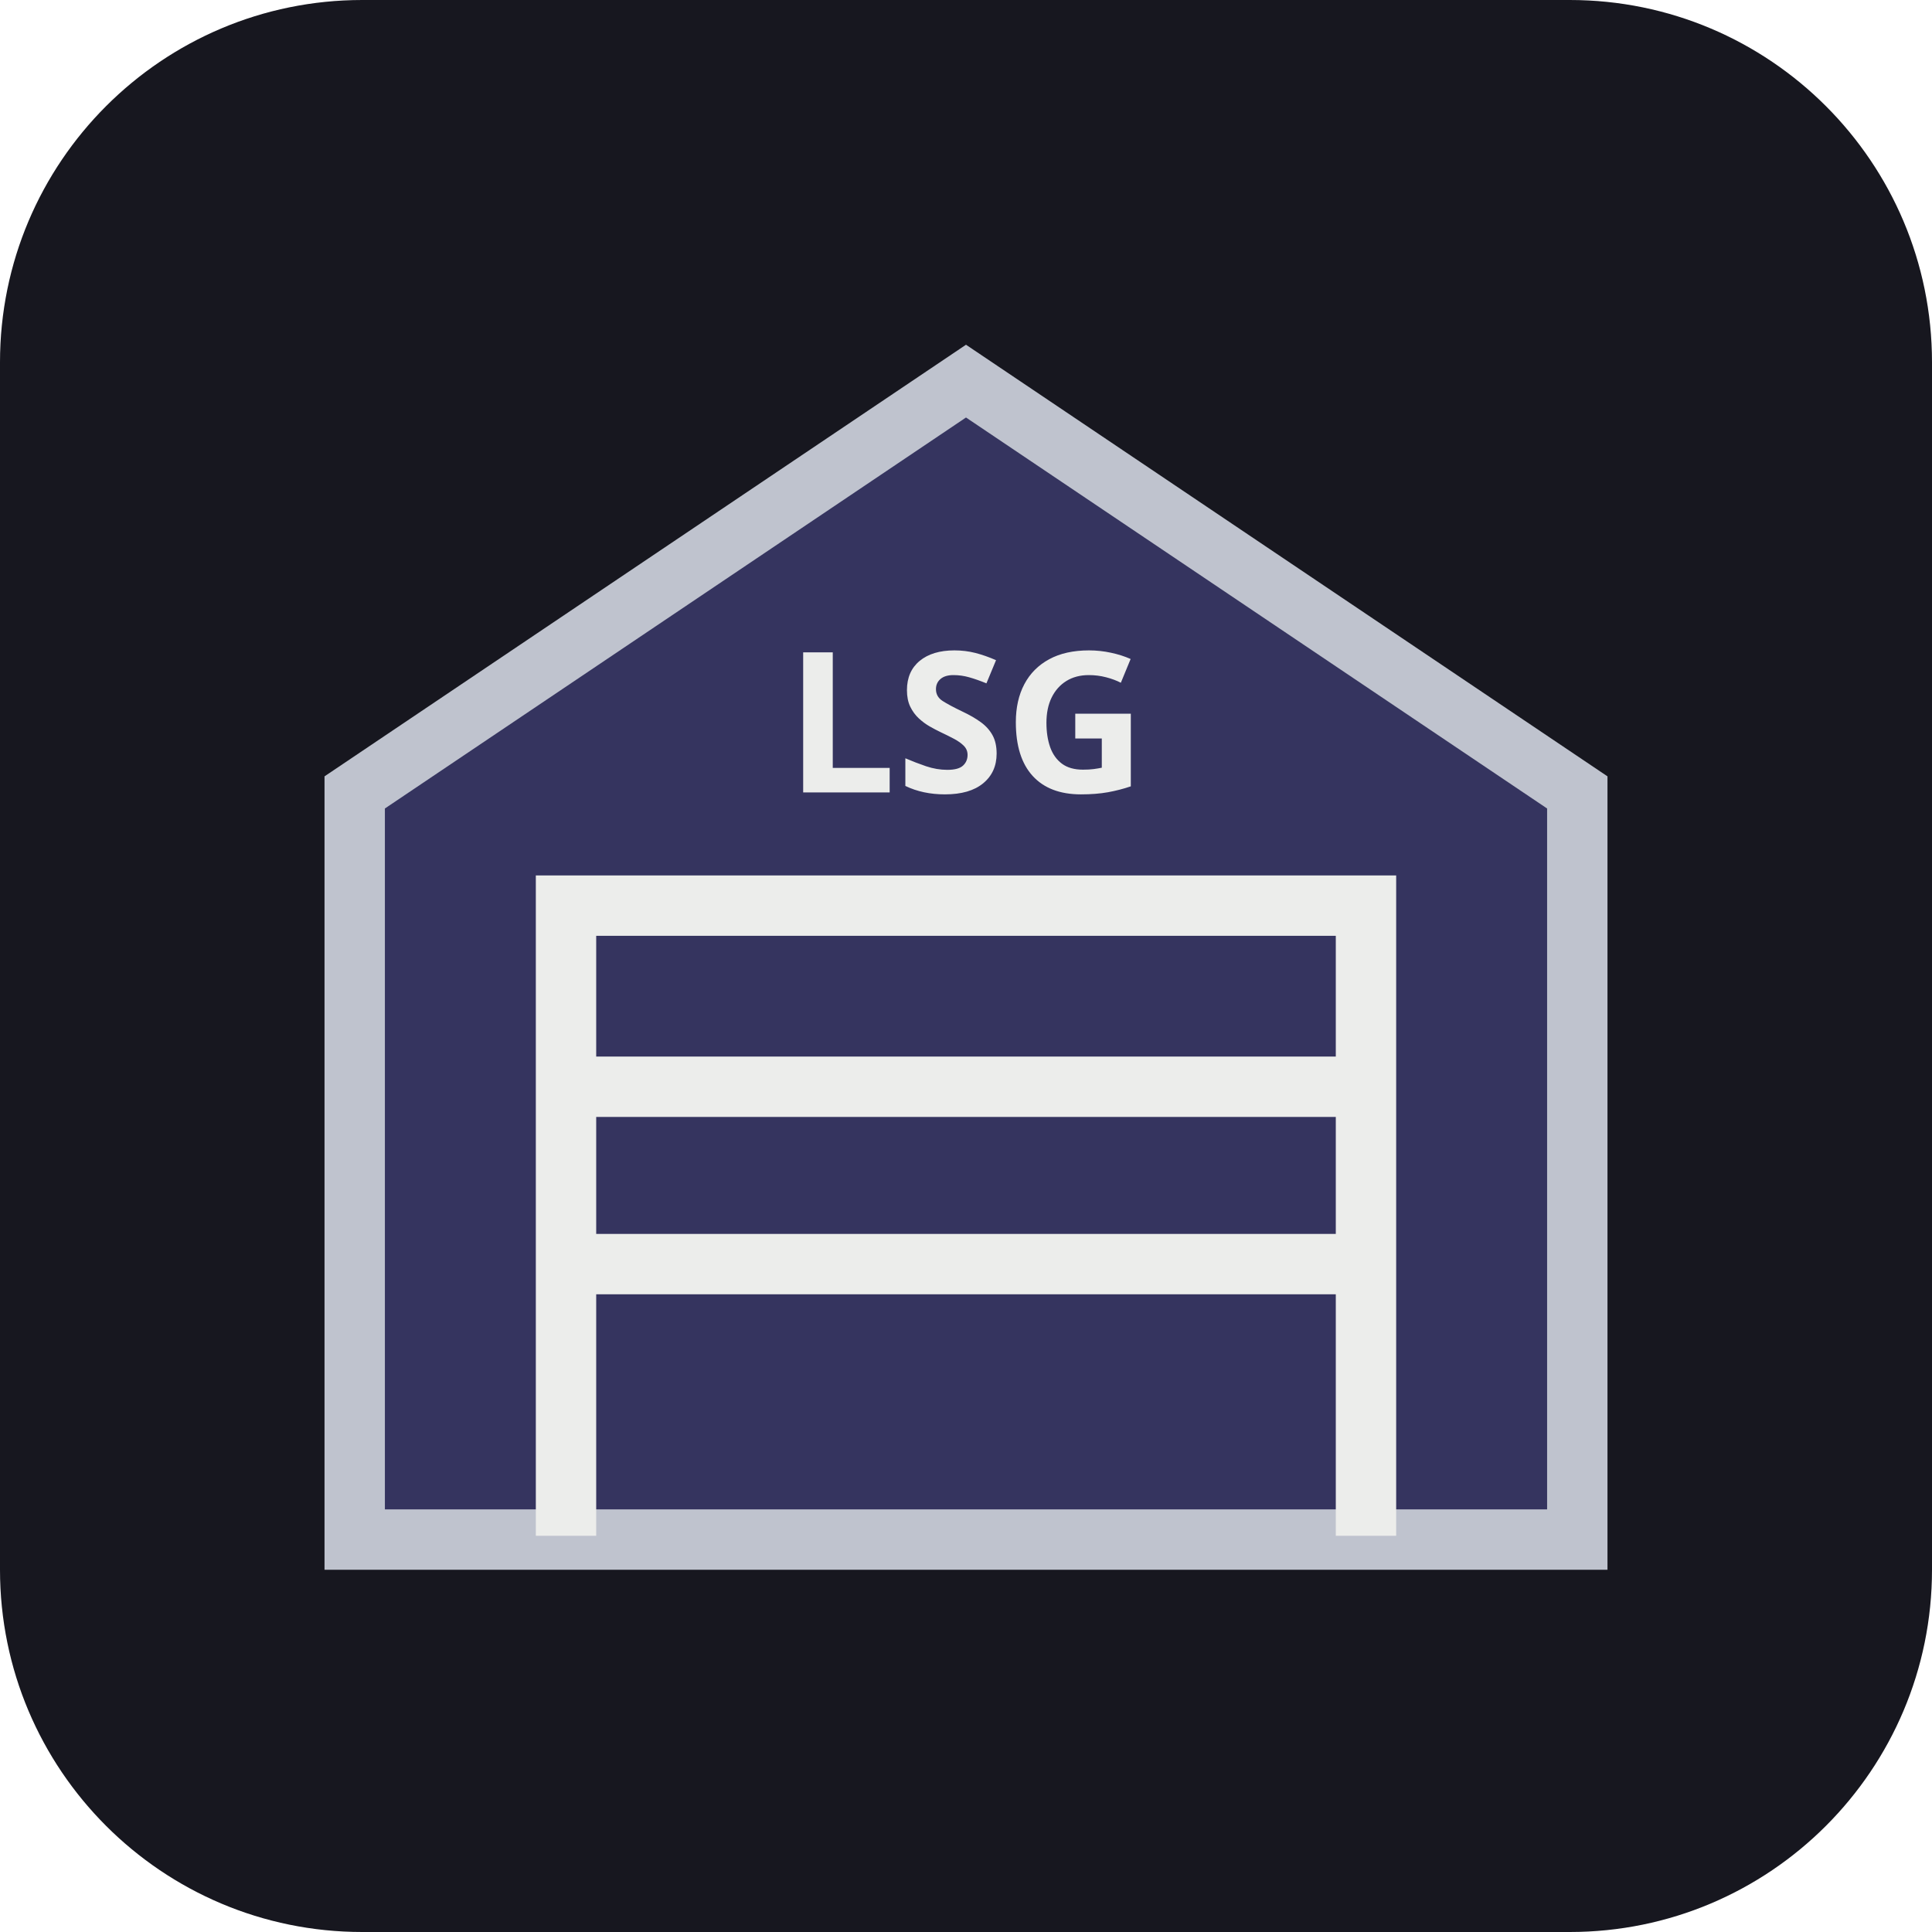
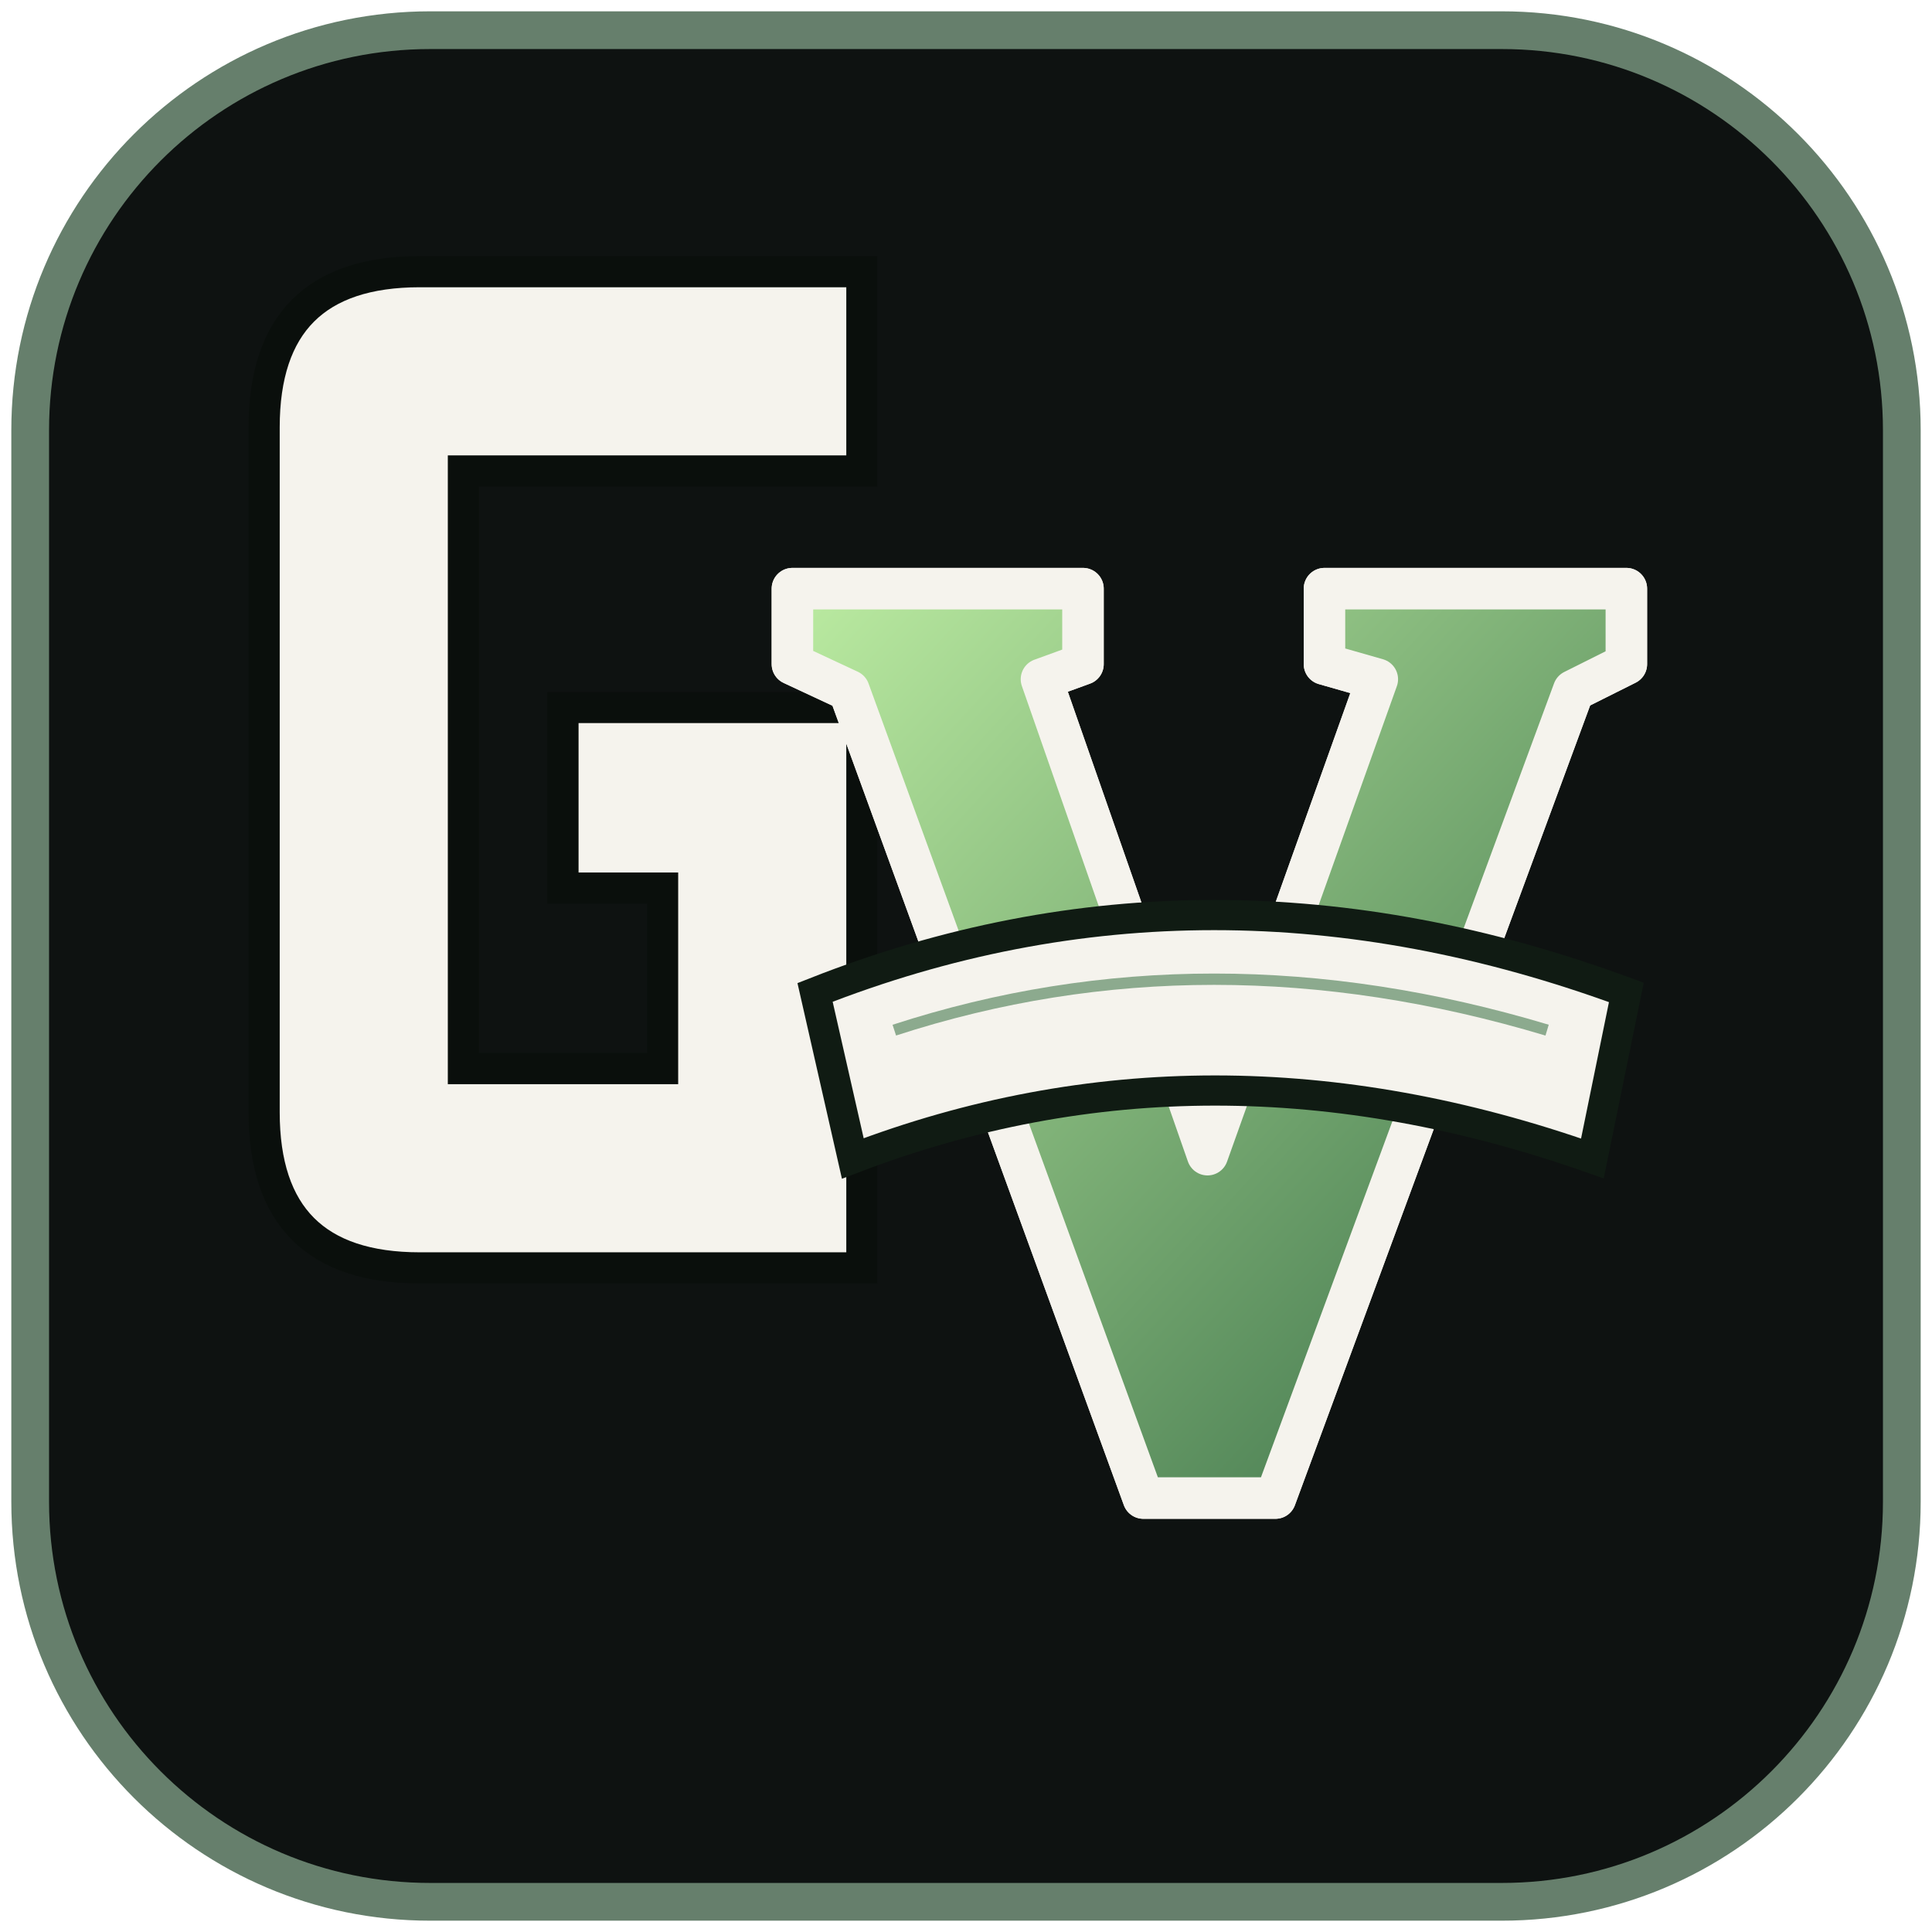
<svg xmlns="http://www.w3.org/2000/svg" width="512" height="512" viewBox="0 0 512 512">
-   <rect width="512" height="512" rx="96" fill="#17171f" />
-   <path d="m94 210 162-109 162 109v198H94Z" fill="#35345f" stroke="#bfc3ce" stroke-width="16" />
-   <path d="M150 407V240h212v167M150 288h212M150 335h212" fill="none" stroke="#ecedeb" stroke-width="16" />
-   <text x="256" y="210" text-anchor="middle" font-family="sans-serif" font-size="52" font-weight="bold" fill="#ecedeb">LSG</text>
+   <defs>
+     <linearGradient id="money" x2="1" y2="1">
+       <stop stop-color="#bbeba1" />
+       <stop offset="1" stop-color="#386d46" />
+     </linearGradient>
+     <pattern id="lines" width="18" height="18" patternUnits="userSpaceOnUse">
+       <path d="M0 0 18 18M18 0 0 18" stroke="#204b31" stroke-width="1" fill="none" />
+     </pattern>
+   </defs>
+   <rect x="8" y="8" width="496" height="496" rx="106" fill="#0e1211" stroke="#667f6c" stroke-width="10" />
+   <path d="M96 0H25Q0 0 0 25V135Q0 160 25 160H96V70H48V99H64V128H32V32H96Z" transform="translate(70 72) scale(1.65)" fill="#f5f3ed" stroke="#0a0f0c" stroke-width="5" />
+   <path id="v" d="M210 156H287V176L276 180 320 306 365 180 351 176V156H431V176L417 183 338 397H303L225 183 210 176Z" fill="url(#money)" stroke="#f5f3ed" stroke-width="11" stroke-linejoin="round" />
+   <use href="#v" fill="url(#lines)" stroke="#f5f3ed" stroke-width="5" />
+   <path d="M216 263Q320 222 431 263L422 307Q320 271 226 307Z" fill="#f5f3ed" stroke="#101b13" stroke-width="8" />
+   <path d="M237 273Q320 246 410 273" fill="none" stroke="#8caa8e" stroke-width="3" />
</svg>
